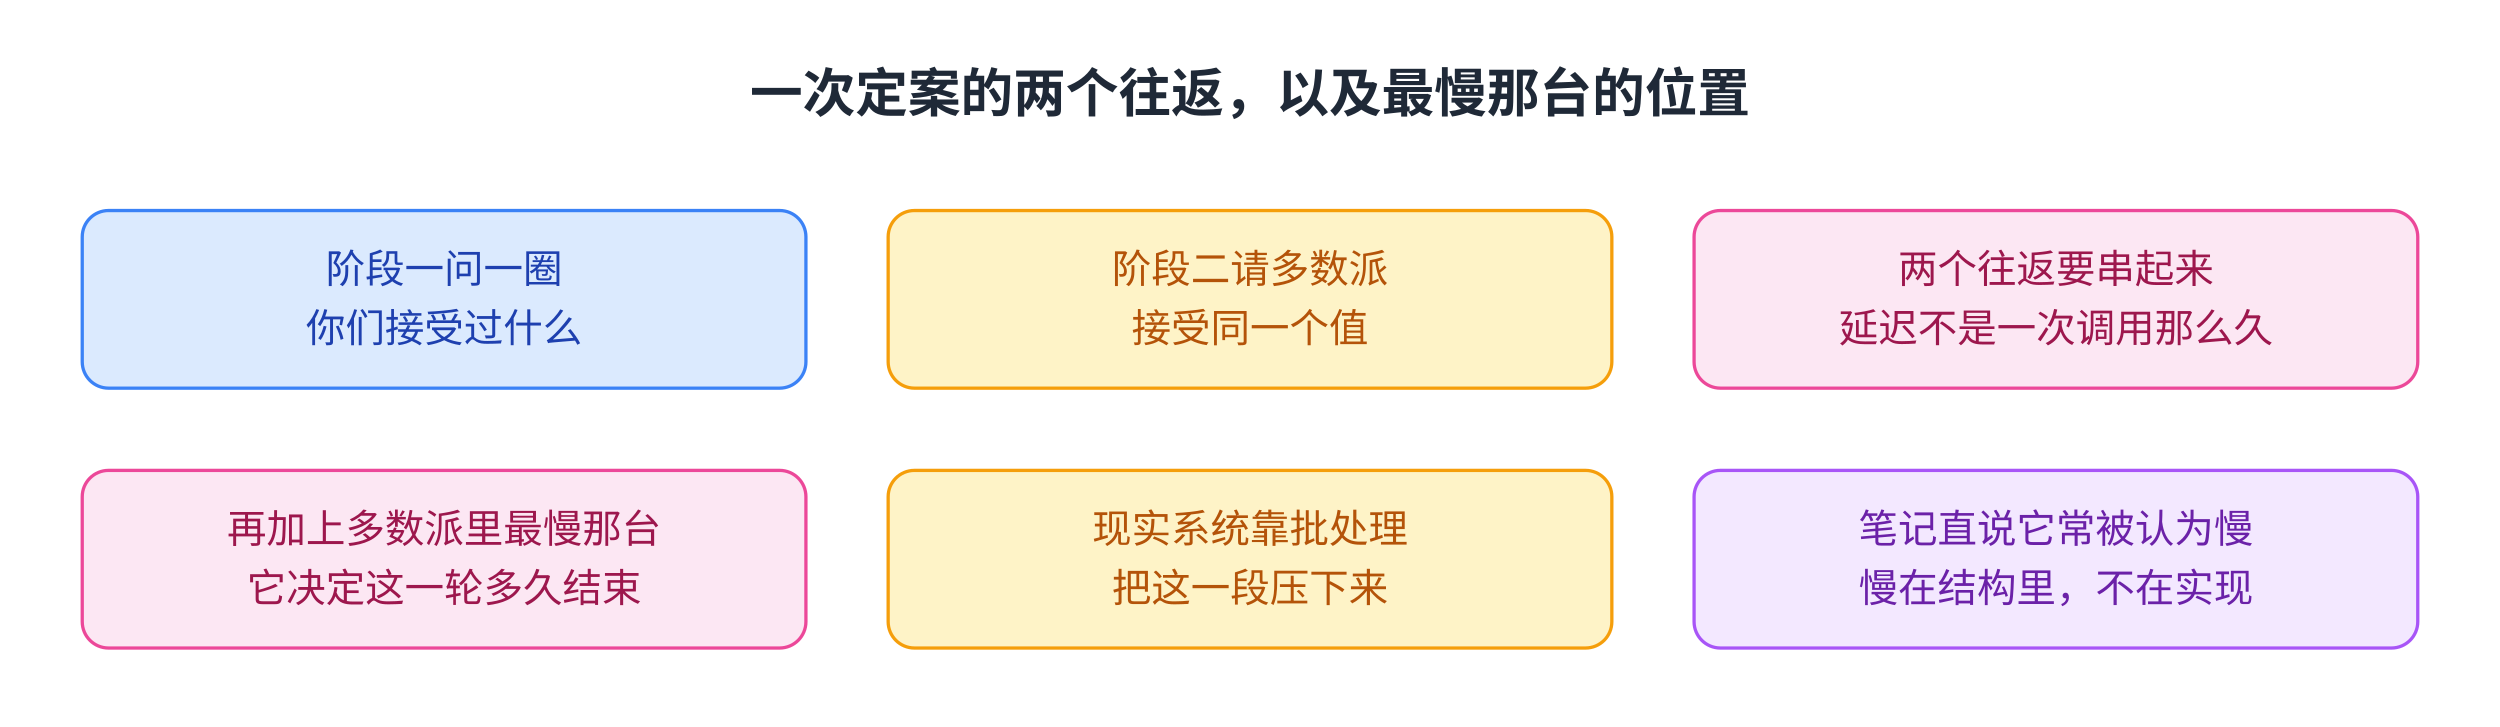
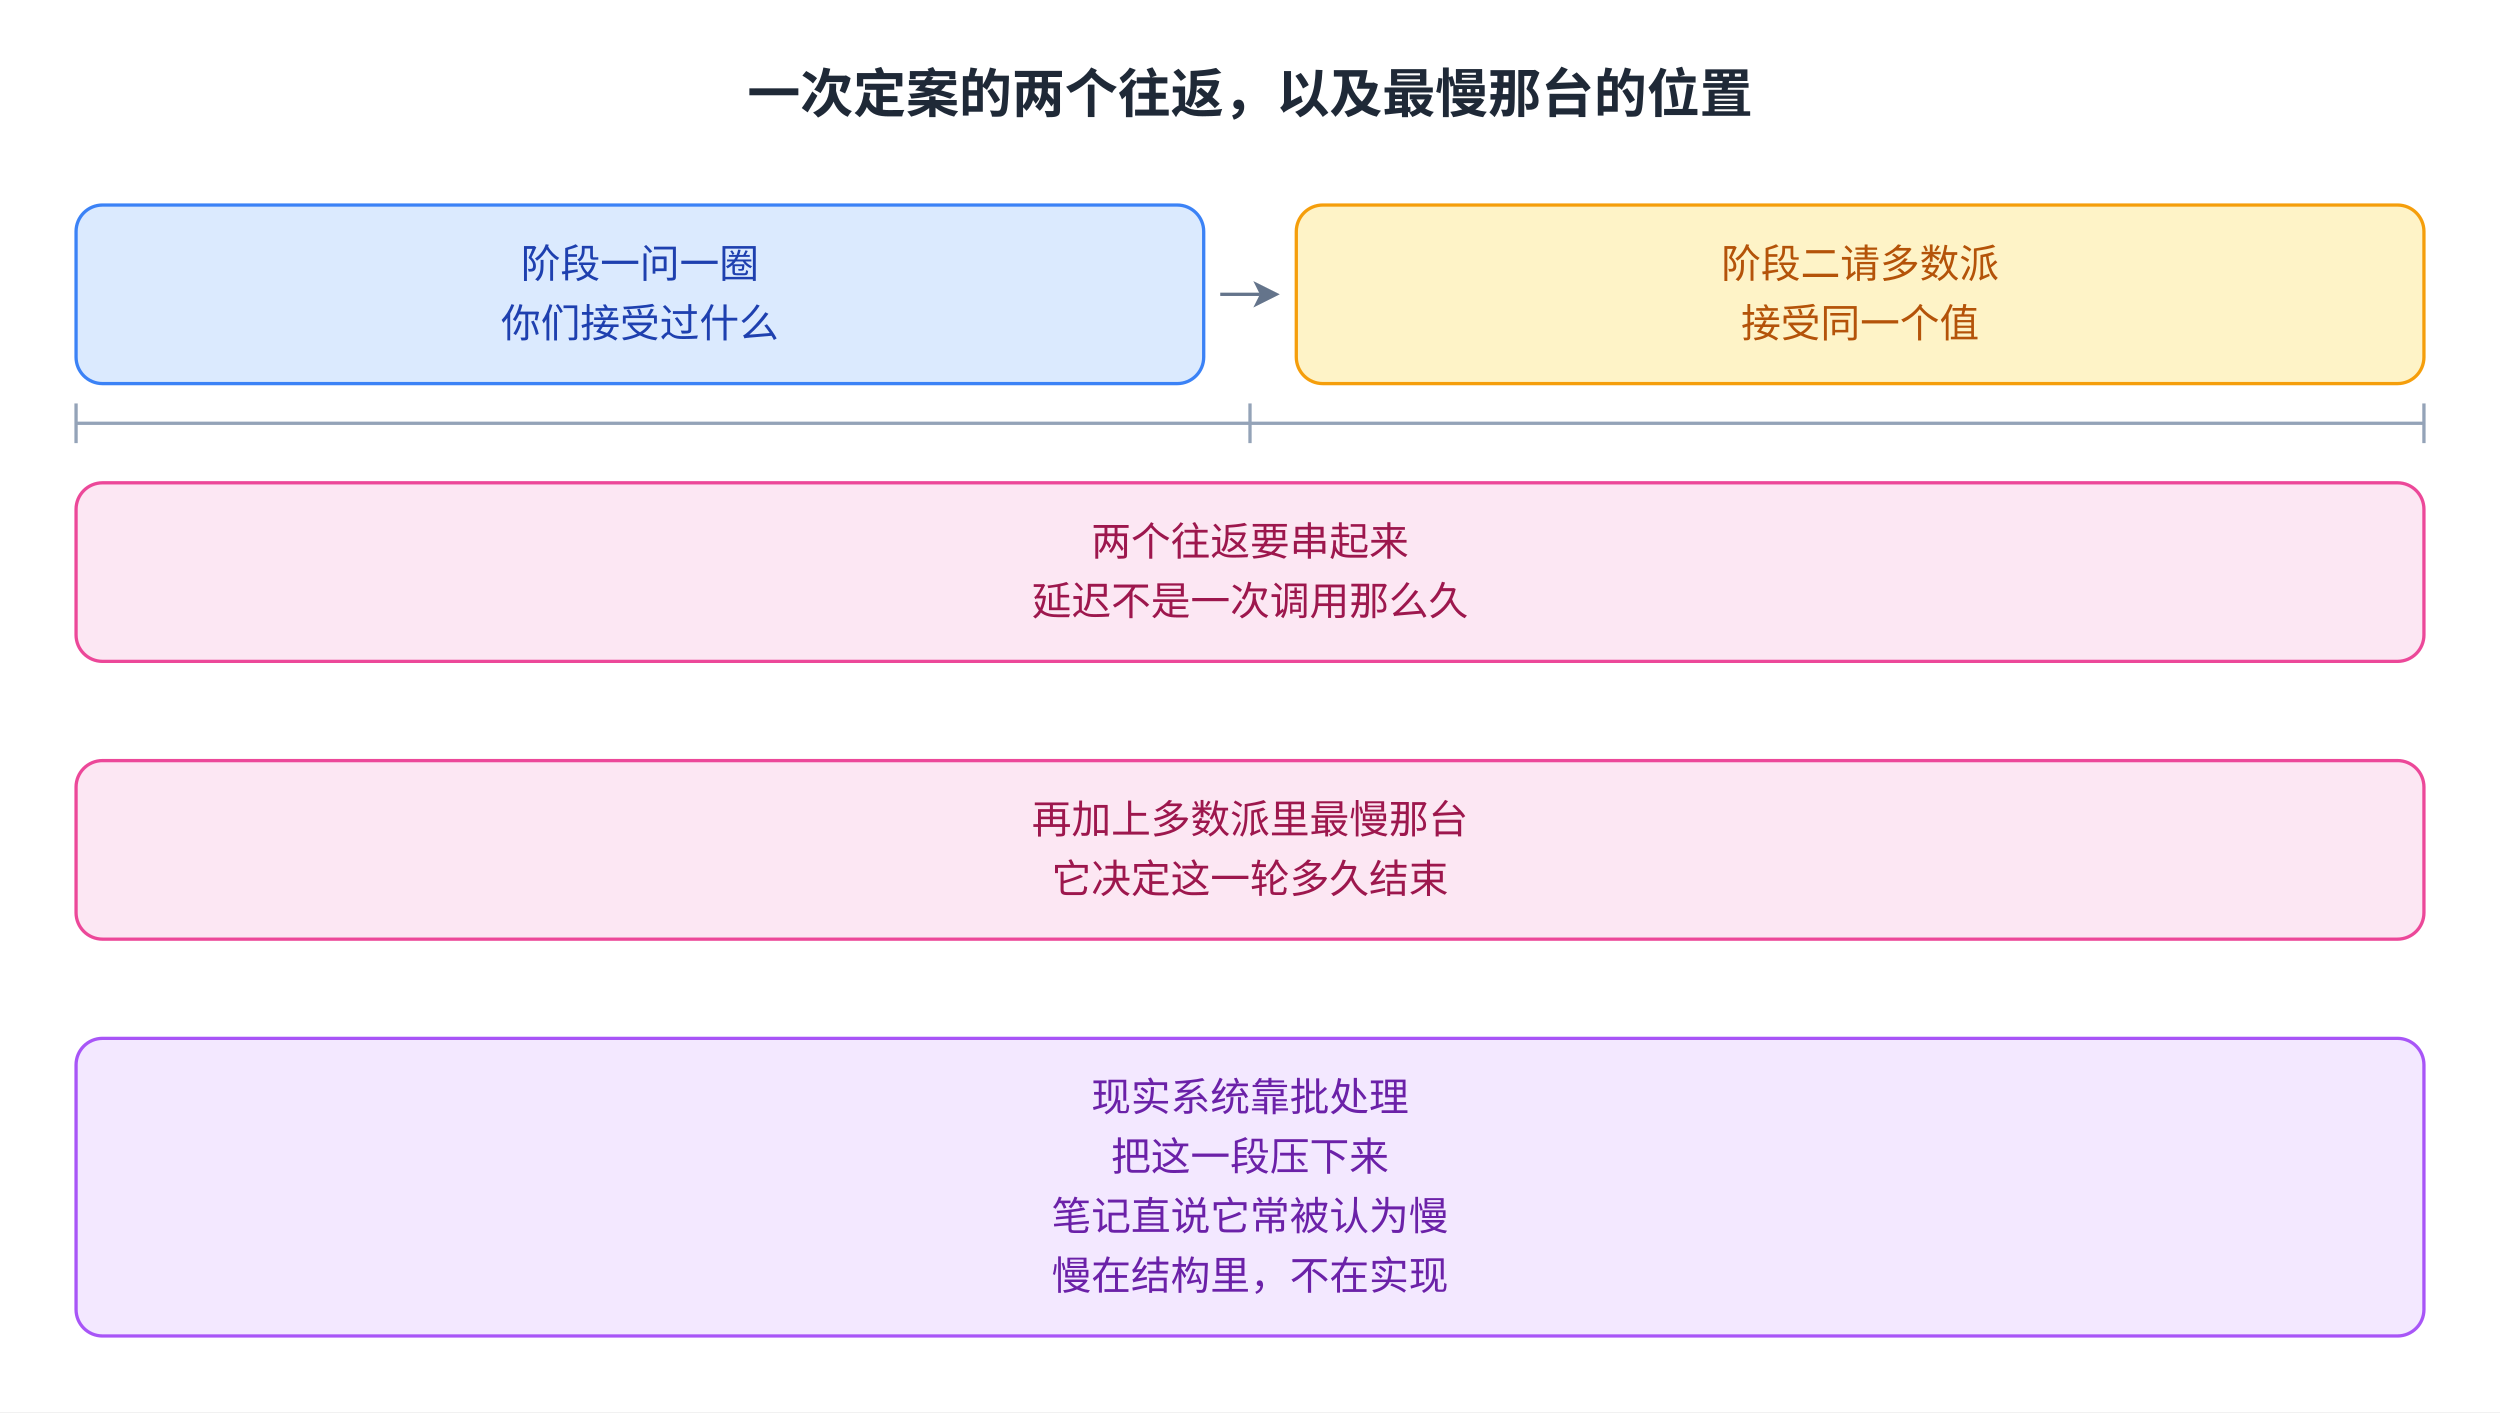
- <svg xmlns="http://www.w3.org/2000/svg" viewBox="0 0 760 221" width="760" height="221" role="img" aria-labelledby="fig-paxos-17-title fig-paxos-17-desc">
+ <svg xmlns="http://www.w3.org/2000/svg" viewBox="2 0 756 427" width="756" height="427" role="img" aria-labelledby="fig-paxos-17-title fig-paxos-17-desc">
  <defs>
    <style>
      text { font-family: 'PingFang SC', 'Microsoft YaHei', 'Noto Sans CJK SC', system-ui, sans-serif; }
    </style>
    <marker id="arrow" markerWidth="8" markerHeight="8" refX="2" refY="4" orient="auto" markerUnits="userSpaceOnUse">
      <path d="M0,0 L8,4 L0,8 L2,4 z" fill="#64748b" />
    </marker>
  </defs>
-   <rect x="0" y="0" width="760" height="221" fill="#ffffff" />
+   <rect x="2" y="0" width="756" height="427" fill="#ffffff" />
  <text x="380" y="34" font-size="16" font-weight="600" fill="#1f2937" text-anchor="middle">一次定案的两个往返，以及最慢那台的位置</text>
-   <rect x="25" y="64" width="220" height="54" rx="8" fill="#dbeafe" stroke="#3b82f6" />
-   <text x="135" y="86" font-size="12" fill="#1e40af" text-anchor="middle">阶段一问一圈</text>
-   <text x="135" y="104" font-size="12" fill="#1e40af" text-anchor="middle">你们接受过什么</text>
-   <rect x="270" y="64" width="220" height="54" rx="8" fill="#fef3c7" stroke="#f59e0b" />
-   <text x="380" y="86" font-size="12" fill="#b45309" text-anchor="middle">阶段二请多数派</text>
-   <text x="380" y="104" font-size="12" fill="#b45309" text-anchor="middle">接受同一个值</text>
-   <rect x="515" y="64" width="220" height="54" rx="8" fill="#fce7f3" stroke="#ec4899" />
-   <text x="625" y="86" font-size="12" fill="#9d174d" text-anchor="middle">两个往返要串起来</text>
-   <text x="625" y="104" font-size="12" fill="#9d174d" text-anchor="middle">延迟不是一次调用那么久</text>
-   <rect x="25" y="143" width="220" height="54" rx="8" fill="#fce7f3" stroke="#ec4899" />
-   <text x="135" y="165" font-size="12" fill="#9d174d" text-anchor="middle">再加上多数派里最慢那台</text>
-   <text x="135" y="183" font-size="12" fill="#9d174d" text-anchor="middle">它决定这一轮多久结束</text>
-   <rect x="270" y="143" width="220" height="54" rx="8" fill="#fef3c7" stroke="#f59e0b" />
-   <text x="380" y="165" font-size="12" fill="#b45309" text-anchor="middle">现实系统靠批处理</text>
-   <text x="380" y="183" font-size="12" fill="#b45309" text-anchor="middle">把这一段压下来</text>
-   <rect x="515" y="143" width="220" height="54" rx="8" fill="#f3e8ff" stroke="#a855f7" />
-   <text x="625" y="165" font-size="12" fill="#6b21a8" text-anchor="middle">笔记直说它常被认为慢</text>
-   <text x="625" y="183" font-size="12" fill="#6b21a8" text-anchor="middle">慢在结构里，不在实现</text>
+   <rect x="25" y="62" width="341" height="54" rx="8" fill="#dbeafe" stroke="#3b82f6" />
+   <text x="195.5" y="84" font-size="12" fill="#1e40af" text-anchor="middle">阶段一问一圈</text>
+   <text x="195.5" y="102" font-size="12" fill="#1e40af" text-anchor="middle">你们接受过什么</text>
+   <rect x="394" y="62" width="341" height="54" rx="8" fill="#fef3c7" stroke="#f59e0b" />
+   <text x="564.5" y="84" font-size="12" fill="#b45309" text-anchor="middle">阶段二请多数派</text>
+   <text x="564.5" y="102" font-size="12" fill="#b45309" text-anchor="middle">接受同一个值</text>
+   <path d="M371,89 L383,89" fill="none" stroke="#64748b" marker-end="url(#arrow)" />
+   <path d="M25,128 L735,128" fill="none" stroke="#94a3b8" />
+   <path d="M25,122 L25,134" fill="none" stroke="#94a3b8" />
+   <path d="M380,122 L380,134" fill="none" stroke="#94a3b8" />
+   <path d="M735,122 L735,134" fill="none" stroke="#94a3b8" />
+   <rect x="25" y="146" width="710" height="54" rx="8" fill="#fce7f3" stroke="#ec4899" />
+   <text x="380" y="168" font-size="12" fill="#9d174d" text-anchor="middle">两个往返要串起来</text>
+   <text x="380" y="186" font-size="12" fill="#9d174d" text-anchor="middle">延迟不是一次调用那么久</text>
+   <rect x="25" y="230" width="710" height="54" rx="8" fill="#fce7f3" stroke="#ec4899" />
+   <text x="380" y="252" font-size="12" fill="#9d174d" text-anchor="middle">再加上多数派里最慢那台</text>
+   <text x="380" y="270" font-size="12" fill="#9d174d" text-anchor="middle">它决定这一轮多久结束</text>
+   <rect x="25" y="314" width="710" height="90" rx="8" fill="#f3e8ff" stroke="#a855f7" />
+   <text x="380" y="336" font-size="12" fill="#6b21a8" text-anchor="middle">现实系统靠批处理</text>
+   <text x="380" y="354" font-size="12" fill="#6b21a8" text-anchor="middle">把这一段压下来</text>
+   <text x="380" y="372" font-size="12" fill="#6b21a8" text-anchor="middle">笔记直说它常被认为慢</text>
+   <text x="380" y="390" font-size="12" fill="#6b21a8" text-anchor="middle">慢在结构里，不在实现</text>
</svg>
